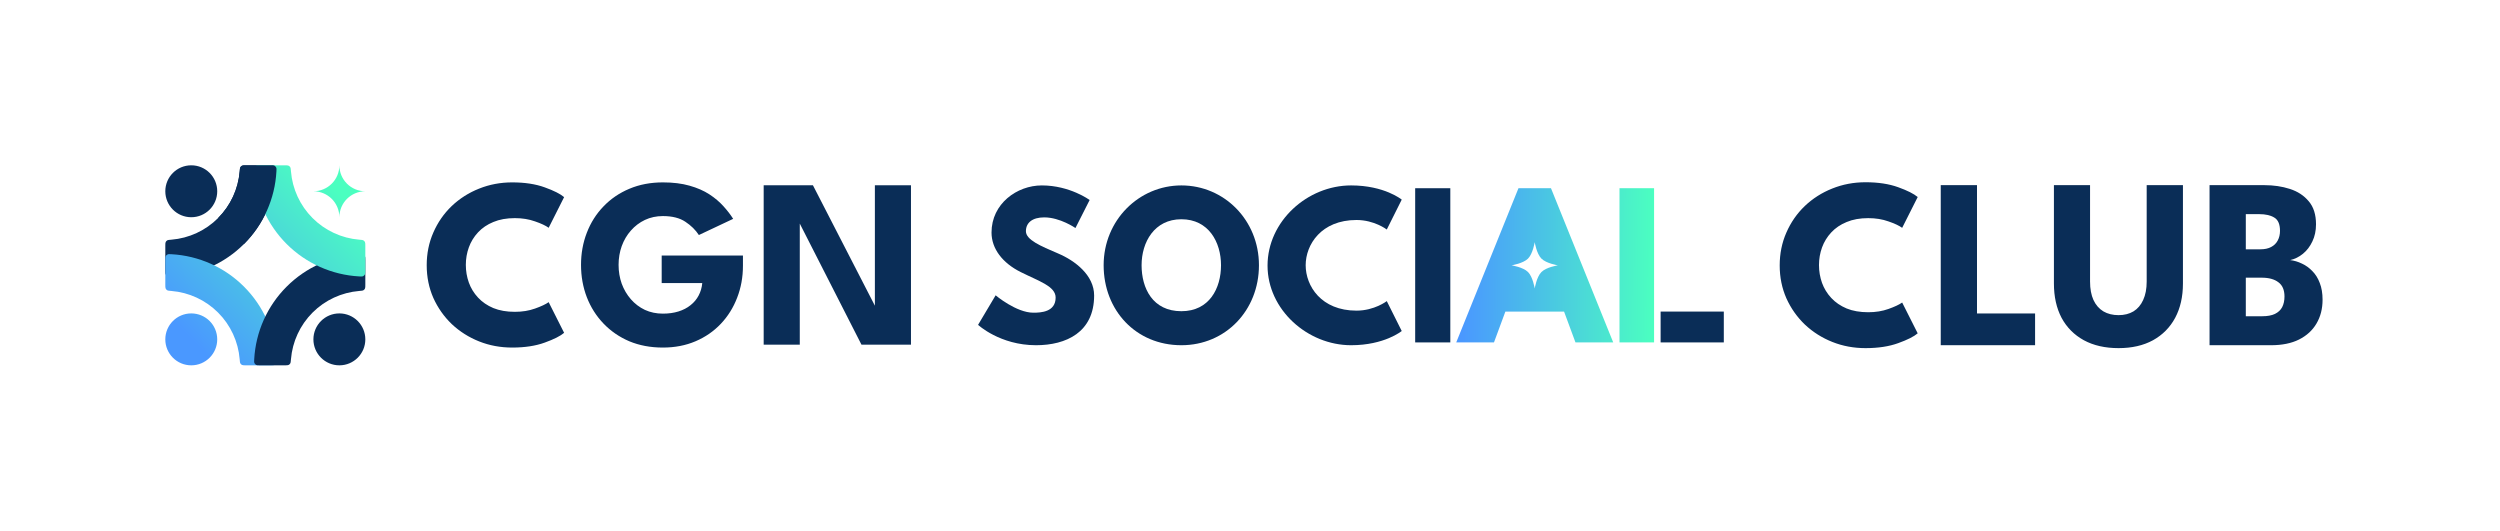
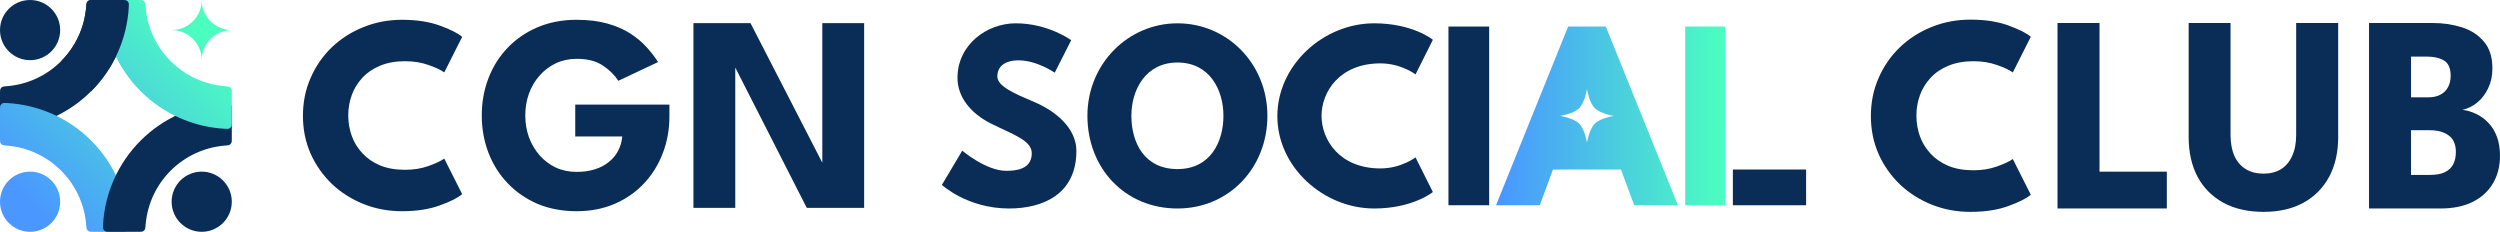
- <svg xmlns="http://www.w3.org/2000/svg" width="4537" height="963" viewBox="0 0 4537 963" fill="none">
+ <svg xmlns="http://www.w3.org/2000/svg" width="3915" height="363" viewBox="300 300 3915 363" fill="none">
  <path d="M490.823 300.001C494.704 300.001 496.644 300.001 498.174 300.813C499.472 301.502 500.614 302.709 501.23 304.043C501.957 305.616 501.855 307.455 501.652 311.133C498.921 360.638 478.049 407.563 442.807 442.804C407.564 478.046 360.638 498.918 311.132 501.649C307.453 501.852 305.614 501.953 304.042 501.227C302.708 500.611 301.5 499.469 300.812 498.17C300 496.641 300 494.7 300 490.82V446.551C300 442.654 300 440.704 300.683 439.279C301.317 437.953 302.18 437.016 303.449 436.275C304.814 435.478 306.918 435.304 311.125 434.958C342.966 432.334 372.994 418.513 395.754 395.753C418.514 372.994 432.335 342.967 434.959 311.126C435.306 306.919 435.479 304.815 436.276 303.451C437.018 302.182 437.955 301.319 439.28 300.684C440.706 300.002 442.655 300.002 446.553 300.002L490.823 300.001ZM347.116 300C373.135 300 394.228 321.093 394.228 347.112C394.227 373.13 373.135 394.222 347.116 394.222C321.097 394.222 300.005 373.13 300.005 347.112C300.005 321.093 321.097 300.001 347.116 300Z" fill="#0A2D57" />
  <path d="M300.002 472.182C300.002 468.301 300.002 466.361 300.813 464.831C301.502 463.533 302.71 462.391 304.044 461.774C305.616 461.048 307.456 461.15 311.134 461.353C360.639 464.084 407.565 484.956 442.807 520.197C478.049 555.439 498.921 602.364 501.652 651.869C501.855 655.547 501.957 657.387 501.23 658.959C500.614 660.293 499.472 661.501 498.174 662.189C496.644 663.001 494.704 663.001 490.823 663.001H446.554C442.656 663.001 440.707 663.001 439.281 662.318C437.956 661.684 437.019 660.821 436.277 659.552C435.48 658.187 435.307 656.083 434.96 651.876C432.336 620.036 418.515 590.009 395.755 567.249C372.995 544.489 342.967 530.668 311.127 528.044C306.92 527.697 304.816 527.524 303.451 526.727C302.182 525.985 301.319 525.049 300.685 523.724C300.002 522.298 300.002 520.349 300.002 516.451V472.182ZM300.002 615.885C300.002 589.866 321.094 568.774 347.113 568.774C373.132 568.774 394.225 589.866 394.225 615.885C394.225 641.903 373.132 662.996 347.113 662.996C321.094 662.996 300.002 641.903 300.002 615.885Z" fill="url(#paint0_linear_69_1687)" />
  <path d="M472.181 663C468.301 663 466.36 663 464.83 662.188C463.532 661.5 462.389 660.292 461.772 658.958C461.046 657.386 461.148 655.546 461.351 651.868C464.082 602.364 484.955 555.438 520.197 520.196C555.44 484.955 602.366 464.083 651.871 461.352C655.549 461.149 657.389 461.047 658.961 461.773C660.295 462.39 661.502 463.532 662.19 464.83C663.002 466.36 663.002 468.3 663.002 472.181L663.002 516.45C663.002 520.348 663.002 522.297 662.319 523.723C661.685 525.048 660.823 525.985 659.554 526.727C658.189 527.524 656.085 527.696 651.878 528.043C620.037 530.666 590.009 544.488 567.249 567.248C544.489 590.008 530.668 620.035 528.044 651.875C527.697 656.082 527.524 658.186 526.727 659.551C525.985 660.82 525.048 661.683 523.723 662.317C522.297 663 520.348 663 516.45 663L472.181 663ZM615.885 663.001C589.866 663.001 568.773 641.908 568.773 615.89C568.774 589.871 589.866 568.78 615.885 568.779C641.904 568.779 662.997 589.871 662.997 615.89C662.997 641.908 641.904 663.001 615.885 663.001Z" fill="#0A2D57" />
  <path d="M516.447 300.002C520.344 300.002 522.294 300.002 523.719 300.685C525.045 301.319 525.981 302.181 526.723 303.45C527.52 304.815 527.694 306.919 528.04 311.126C530.664 342.966 544.485 372.993 567.245 395.753C590.006 418.513 620.033 432.334 651.874 434.958C656.082 435.305 658.185 435.478 659.55 436.275C660.819 437.017 661.682 437.953 662.317 439.278C662.999 440.704 662.999 442.653 662.999 446.551V490.82C662.999 494.701 662.999 496.641 662.188 498.171C661.499 499.469 660.292 500.611 658.957 501.228C657.385 501.954 655.546 501.852 651.867 501.649C602.362 498.918 555.436 478.046 520.194 442.805C484.951 407.563 464.079 360.637 461.348 311.133C461.145 307.455 461.043 305.615 461.769 304.043C462.385 302.709 463.528 301.502 464.826 300.813C466.356 300.002 468.297 300.002 472.177 300.002H516.447ZM615.889 300C615.889 326.02 636.981 347.11 663.001 347.11C636.981 347.11 615.887 368.204 615.887 394.224C615.887 368.204 594.79 347.108 568.77 347.108C594.79 347.108 615.889 326.02 615.889 300Z" fill="url(#paint1_linear_69_1687)" />
  <path d="M300.005 492.515C300.002 491.994 300 491.431 300 490.82V446.55C300 445.907 300.002 445.318 300.005 444.775V492.515ZM490.823 300.001C494.704 300.001 496.644 300.001 498.174 300.813C499.472 301.501 500.614 302.708 501.23 304.042C501.957 305.614 501.855 307.454 501.652 311.132C498.921 360.637 478.049 407.562 442.807 442.804C442.715 442.896 442.621 442.986 442.529 443.077L395.477 396.026C395.569 395.934 395.662 395.844 395.754 395.752C418.514 372.993 432.335 342.965 434.959 311.125C435.306 306.919 435.479 304.815 436.276 303.45C437.018 302.181 437.955 301.319 439.28 300.684C440.706 300.001 442.655 300.001 446.553 300.001H490.823Z" fill="#0A2D57" />
  <path d="M934.357 565.899C947.796 565.899 959.994 563.927 970.951 559.982C982.053 556.038 990.307 552.167 995.712 548.369L1023.76 604.026C1016.89 609.87 1005.13 615.786 988.481 621.775C971.973 627.765 952.325 630.759 929.536 630.759C908.208 630.759 888.195 627.034 869.496 619.584C850.798 612.134 834.29 601.689 819.974 588.249C805.804 574.664 794.629 558.814 786.448 540.7C778.414 522.439 774.396 502.645 774.396 481.317C774.396 459.989 778.414 440.195 786.448 421.934C794.483 403.528 805.585 387.532 819.755 373.946C834.071 360.361 850.578 349.843 869.277 342.392C888.122 334.796 908.208 330.998 929.536 330.998C952.325 330.998 971.973 333.993 988.481 339.982C1005.13 345.971 1016.89 351.888 1023.76 357.731L995.712 413.388C990.307 409.444 982.053 405.573 970.951 401.775C959.994 397.831 947.796 395.859 934.357 395.859C919.456 395.859 906.455 398.196 895.353 402.871C884.251 407.399 874.974 413.681 867.524 421.715C860.074 429.75 854.523 438.807 850.871 448.887C847.219 458.966 845.393 469.557 845.393 480.66C845.393 491.908 847.219 502.645 850.871 512.871C854.523 522.95 860.074 532.008 867.524 540.042C874.974 548.077 884.251 554.431 895.353 559.106C906.455 563.634 919.456 565.899 934.357 565.899ZM1200.83 463.787H1348.3V482.193C1348.3 502.937 1344.79 522.293 1337.78 540.261C1330.91 558.229 1321.05 574.006 1308.2 587.592C1295.34 601.178 1280 611.769 1262.18 619.365C1244.36 626.961 1224.64 630.759 1203.02 630.759C1180.67 630.759 1160.36 626.961 1142.1 619.365C1123.99 611.623 1108.36 600.886 1095.21 587.154C1082.06 573.422 1071.98 557.499 1064.97 539.385C1057.96 521.124 1054.45 501.549 1054.45 480.66C1054.45 459.916 1057.96 440.487 1064.97 422.373C1071.98 404.112 1082.06 388.189 1095.21 374.604C1108.36 360.872 1123.99 350.208 1142.1 342.611C1160.36 334.869 1180.67 330.998 1203.02 330.998C1221.28 330.998 1237.35 332.97 1251.22 336.914C1265.25 340.858 1277.3 346.117 1287.38 352.691C1297.46 359.265 1306 366.496 1313.02 374.384C1320.03 382.127 1325.87 389.723 1330.55 397.173L1268.32 426.536C1262.33 417.333 1254.15 409.298 1243.77 402.432C1233.55 395.566 1219.96 392.133 1203.02 392.133C1191.18 392.133 1180.3 394.471 1170.37 399.145C1160.58 403.82 1152.11 410.248 1144.95 418.428C1137.79 426.463 1132.24 435.885 1128.3 446.695C1124.5 457.359 1122.6 468.681 1122.6 480.66C1122.6 492.784 1124.5 504.179 1128.3 514.843C1132.24 525.507 1137.79 534.929 1144.95 543.11C1152.11 551.291 1160.58 557.718 1170.37 562.393C1180.3 566.921 1191.18 569.186 1203.02 569.186C1213.39 569.186 1222.81 567.871 1231.28 565.241C1239.76 562.612 1247.06 558.814 1253.2 553.847C1259.48 548.88 1264.37 543.037 1267.88 536.317C1271.53 529.451 1273.72 521.928 1274.45 513.747H1200.83V463.787ZM1446.62 396.297L1451.44 397.173V625.5H1385.92V336.257H1475.32L1592.55 564.146L1587.73 565.022V336.257H1653.25V625.5H1563.41L1446.62 396.297Z" fill="#0A2D57" />
  <path d="M3013.69 565.448H3128.36V621.413H3013.69V565.448Z" fill="#0A2D57" />
  <path d="M2927.67 621.407H2859.16L2838.46 565.443H2731.96L2711.27 621.407H2642.76L2755.71 341.582H2814.72L2927.67 621.407ZM3001.82 621.406H2939.07V341.581H3001.82V621.406ZM2785.21 439.489C2785.2 439.573 2781.91 460.439 2773.03 469.319C2764.15 478.205 2743.25 481.49 2743.2 481.497C2743.25 481.505 2764.15 484.789 2773.03 493.676C2781.92 502.56 2785.2 523.445 2785.21 523.506C2785.22 523.439 2788.51 502.559 2797.39 493.676C2806.28 484.787 2827.18 481.503 2827.22 481.497C2827.22 481.497 2806.29 478.216 2797.39 469.319C2788.51 460.439 2785.23 439.573 2785.21 439.489Z" fill="url(#paint2_linear_69_1687)" />
  <path d="M2632.03 341.588V621.412H2568.27V341.588H2632.03Z" fill="#0A2D57" />
  <path d="M2461.79 563.752C2494.35 563.752 2516.73 546.454 2516.73 546.454L2543.87 600.723C2543.87 600.723 2512.66 626.5 2451.95 626.5C2372.92 626.5 2300.34 562.056 2300.34 482.009C2300.34 401.623 2372.58 336.5 2451.95 336.5C2512.66 336.5 2543.87 362.278 2543.87 362.278L2516.73 416.547C2516.73 416.547 2494.35 399.249 2461.79 399.249C2397.68 399.249 2369.53 444.021 2369.53 481.331C2369.53 518.98 2397.68 563.752 2461.79 563.752Z" fill="#0A2D57" />
  <path d="M2002.89 481.331C2002.89 399.588 2067 336.5 2143.99 336.5C2221.67 336.5 2284.75 399.588 2284.75 481.331C2284.75 563.074 2224.38 626.5 2143.99 626.5C2061.23 626.5 2002.89 563.074 2002.89 481.331ZM2071.75 481.331C2071.75 523.05 2091.76 564.769 2143.99 564.769C2194.87 564.769 2215.9 523.05 2215.9 481.331C2215.9 439.612 2193.51 397.892 2143.99 397.892C2094.81 397.892 2071.75 439.612 2071.75 481.331Z" fill="#0A2D57" />
  <path d="M1890.66 336.5C1941.54 336.5 1977.49 362.957 1977.49 362.957L1951.72 413.834C1951.72 413.834 1923.9 394.5 1895.07 394.5C1873.36 394.5 1861.83 404.337 1861.83 419.6C1861.83 435.202 1888.29 446.395 1920.17 459.962C1951.38 473.191 1985.63 499.647 1985.63 536.278C1985.63 603.097 1934.76 626.5 1880.15 626.5C1814.69 626.5 1775 589.53 1775 589.53L1806.88 535.939C1806.88 535.939 1844.19 567.483 1875.4 567.483C1889.31 567.483 1915.76 566.126 1915.76 540.009C1915.76 519.658 1885.91 510.5 1852.67 493.881C1819.1 477.261 1799.42 451.144 1799.42 421.974C1799.42 369.74 1845.55 336.5 1890.66 336.5Z" fill="#0A2D57" />
  <path d="M3390.45 566.644C3403.94 566.644 3416.19 564.663 3427.2 560.702C3438.35 556.741 3446.64 552.853 3452.06 549.039L3480.23 604.934C3473.34 610.803 3461.53 616.744 3444.8 622.759C3428.22 628.774 3408.49 631.782 3385.61 631.782C3364.19 631.782 3344.09 628.041 3325.31 620.559C3306.53 613.077 3289.95 602.587 3275.58 589.09C3261.34 575.446 3250.12 559.529 3241.91 541.337C3233.84 522.998 3229.8 503.12 3229.8 481.7C3229.8 460.281 3233.84 440.402 3241.91 422.064C3249.97 403.578 3261.12 387.514 3275.36 373.87C3289.73 360.226 3306.31 349.664 3325.09 342.181C3344.01 334.553 3364.19 330.738 3385.61 330.738C3408.49 330.738 3428.22 333.746 3444.8 339.761C3461.53 345.776 3473.34 351.717 3480.23 357.586L3452.06 413.481C3446.64 409.52 3438.35 405.632 3427.2 401.818C3416.19 397.857 3403.94 395.876 3390.45 395.876C3375.48 395.876 3362.43 398.224 3351.28 402.918C3340.13 407.466 3330.81 413.775 3323.33 421.844C3315.85 429.912 3310.27 439.008 3306.6 449.131C3302.94 459.254 3301.1 469.89 3301.1 481.04C3301.1 492.337 3302.94 503.12 3306.6 513.389C3310.27 523.512 3315.85 532.608 3323.33 540.677C3330.81 548.746 3340.13 555.127 3351.28 559.822C3362.43 564.37 3375.48 566.644 3390.45 566.644ZM3522.06 336.02H3587.86V568.844H3693.27V626.5H3522.06V336.02ZM3895.8 336.02H3961.6V514.489C3961.6 538.403 3956.9 559.162 3947.51 576.767C3938.13 594.225 3924.7 607.795 3907.24 617.478C3889.79 627.014 3868.95 631.782 3844.75 631.782C3820.39 631.782 3799.41 627.014 3781.81 617.478C3764.2 607.795 3750.71 594.225 3741.32 576.767C3732.08 559.162 3727.45 538.403 3727.45 514.489V336.02H3793.03V510.968C3793.03 524.172 3795.09 535.322 3799.19 544.418C3803.45 553.514 3809.46 560.409 3817.24 565.103C3825.01 569.651 3834.18 571.925 3844.75 571.925C3855.16 571.925 3864.19 569.651 3871.81 565.103C3879.44 560.409 3885.31 553.514 3889.42 544.418C3893.67 535.322 3895.8 524.172 3895.8 510.968V336.02ZM4009.89 336.02H4109.58C4126.15 336.02 4141.49 338.294 4155.57 342.842C4169.8 347.39 4181.24 354.872 4189.9 365.288C4198.7 375.557 4203.1 389.495 4203.1 407.099C4203.1 418.689 4200.9 429.032 4196.5 438.128C4192.25 447.224 4186.52 454.706 4179.34 460.574C4172.29 466.296 4164.59 470.11 4156.23 472.018C4163.56 472.898 4170.68 475.025 4177.58 478.399C4184.62 481.627 4190.93 486.175 4196.5 492.043C4202.22 497.765 4206.7 504.953 4209.92 513.609C4213.3 522.118 4214.99 532.241 4214.99 543.978C4214.99 560.262 4211.32 574.639 4203.98 587.11C4196.79 599.433 4186.23 609.116 4172.29 616.158C4158.5 623.053 4141.56 626.5 4121.46 626.5H4009.89V336.02ZM4075.69 573.906H4105.62C4115 573.906 4122.63 572.512 4128.5 569.725C4134.52 566.791 4138.92 562.683 4141.71 557.401C4144.49 551.973 4145.89 545.518 4145.89 538.036C4145.89 526.299 4142.22 517.717 4134.88 512.289C4127.69 506.714 4117.57 503.926 4104.51 503.926H4075.69V573.906ZM4075.69 452.432H4102.31C4110.09 452.432 4116.54 451.038 4121.68 448.251C4126.96 445.463 4130.92 441.576 4133.56 436.588C4136.35 431.453 4137.74 425.585 4137.74 418.983C4137.74 407.099 4134.37 399.104 4127.62 394.996C4120.87 390.742 4111.63 388.614 4099.89 388.614H4075.69V452.432Z" fill="#0A2D57" />
  <defs>
    <linearGradient id="paint0_linear_69_1687" x1="347.144" y1="615.859" x2="624.347" y2="346.403" gradientUnits="userSpaceOnUse">
      <stop stop-color="#4A98FF" />
      <stop offset="1" stop-color="#4BFFC0" />
    </linearGradient>
    <linearGradient id="paint1_linear_69_1687" x1="346.702" y1="614.345" x2="615.116" y2="347.935" gradientUnits="userSpaceOnUse">
      <stop stop-color="#4A98FF" />
      <stop offset="1" stop-color="#4BFFC0" />
    </linearGradient>
    <linearGradient id="paint2_linear_69_1687" x1="2622.26" y1="479.727" x2="3001.82" y2="481.494" gradientUnits="userSpaceOnUse">
      <stop offset="0.082" stop-color="#4A98FF" />
      <stop offset="1" stop-color="#4BFFC0" />
    </linearGradient>
  </defs>
</svg>
